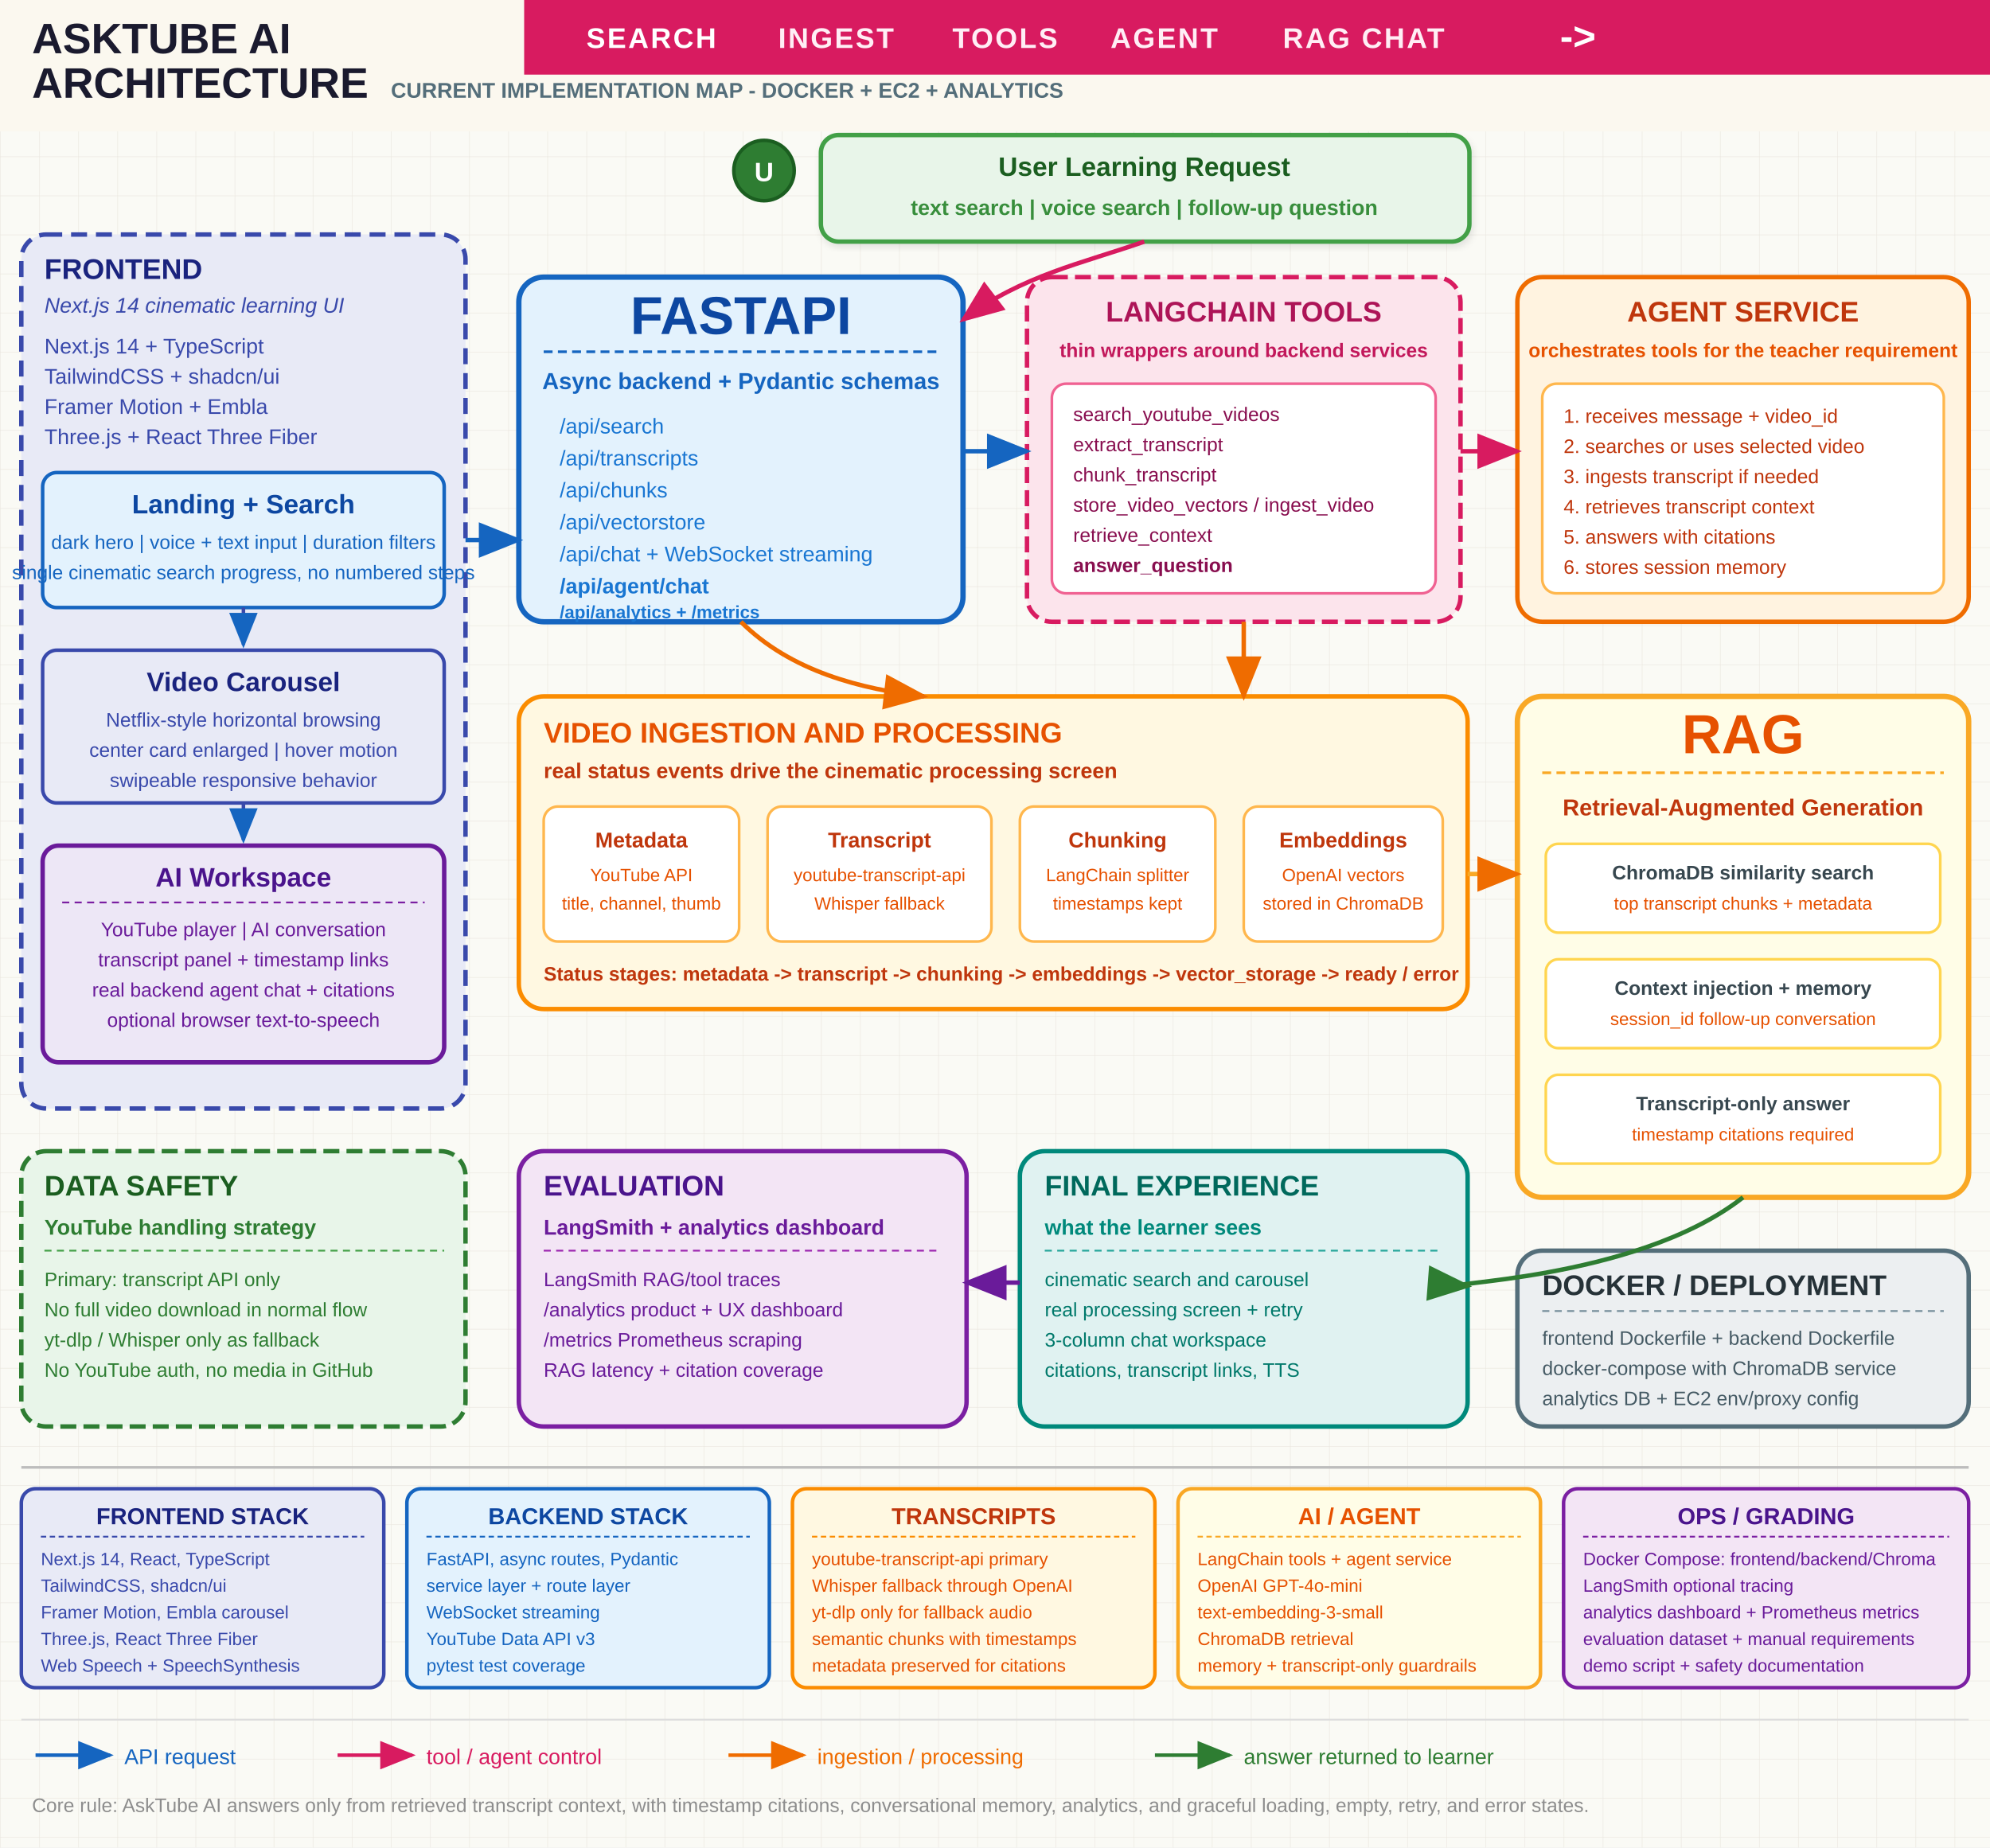
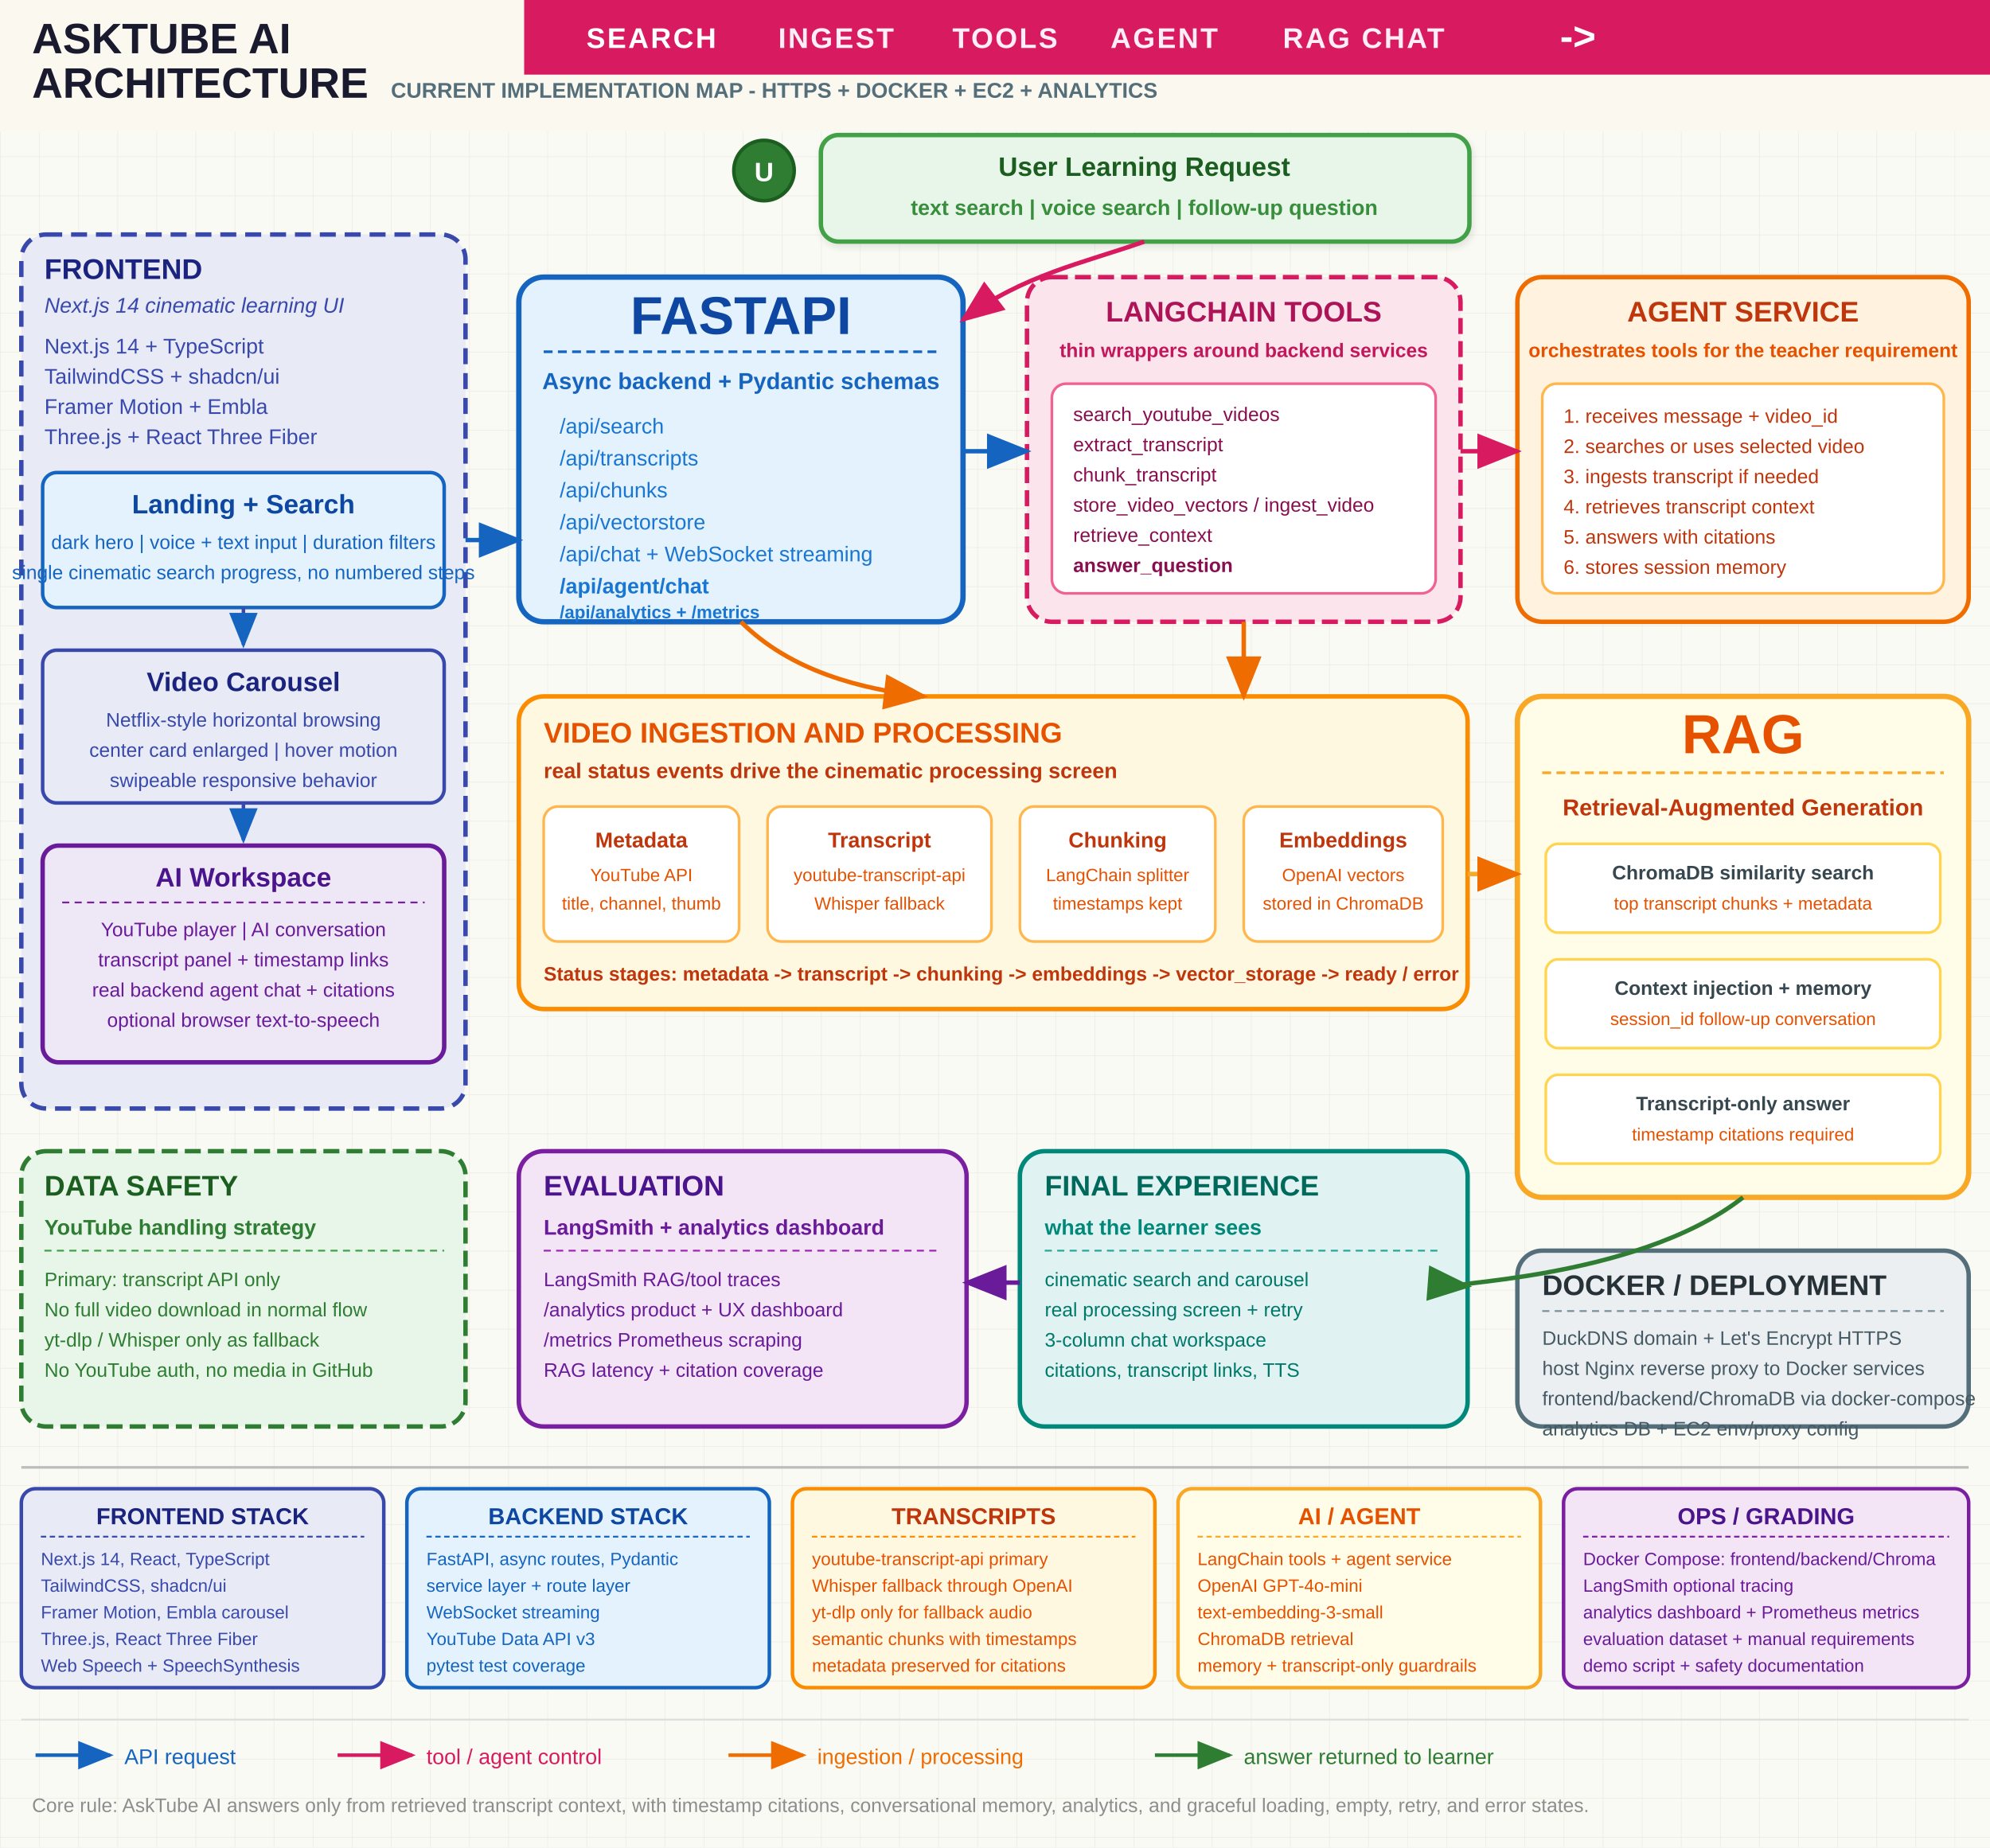
<svg xmlns="http://www.w3.org/2000/svg" width="1120" height="1040" viewBox="0 0 1120 1040" font-family="Arial, Helvetica, sans-serif" role="img" aria-labelledby="title desc">
  <defs>
    <marker id="arrowBlue" markerWidth="10" markerHeight="8" refX="9" refY="4" orient="auto">
      <polygon points="0 0,10 4,0 8" fill="#1565c0" />
    </marker>
    <marker id="arrowPink" markerWidth="10" markerHeight="8" refX="9" refY="4" orient="auto">
      <polygon points="0 0,10 4,0 8" fill="#d81b60" />
    </marker>
    <marker id="arrowOrange" markerWidth="10" markerHeight="8" refX="9" refY="4" orient="auto">
      <polygon points="0 0,10 4,0 8" fill="#ef6c00" />
    </marker>
    <marker id="arrowGreen" markerWidth="10" markerHeight="8" refX="9" refY="4" orient="auto">
      <polygon points="0 0,10 4,0 8" fill="#2e7d32" />
    </marker>
    <marker id="arrowPurple" markerWidth="10" markerHeight="8" refX="9" refY="4" orient="auto">
      <polygon points="0 0,10 4,0 8" fill="#6a1b9a" />
    </marker>
    <pattern id="grid" width="22" height="22" patternUnits="userSpaceOnUse">
      <path d="M22 0L0 0 0 22" fill="none" stroke="#e2ddd5" stroke-width="0.5" />
    </pattern>
    <filter id="paperShadow" x="-10%" y="-10%" width="120%" height="120%">
      <feDropShadow dx="1" dy="2" stdDeviation="2" flood-color="#000000" flood-opacity="0.10" />
    </filter>
  </defs>
  <rect width="1120" height="1040" fill="#fafaf5" />
  <rect width="1120" height="1040" fill="url(#grid)" opacity="0.72" />
  <rect x="0" y="0" width="1120" height="74" fill="#fbf8ef" />
  <rect x="295" y="0" width="825" height="42" fill="#d81b60" />
  <text x="330" y="27" fill="#ffffff" font-size="16" font-weight="800" letter-spacing="1.1">SEARCH</text>
  <text x="438" y="27" fill="#ffeef5" font-size="16" font-weight="800" letter-spacing="1.1">INGEST</text>
  <text x="536" y="27" fill="#ffeef5" font-size="16" font-weight="800" letter-spacing="1.1">TOOLS</text>
  <text x="625" y="27" fill="#ffeef5" font-size="16" font-weight="800" letter-spacing="1.1">AGENT</text>
  <text x="722" y="27" fill="#ffeef5" font-size="16" font-weight="800" letter-spacing="1.1">RAG CHAT</text>
  <text x="878" y="28" fill="#ffffff" font-size="22" font-weight="800">-&gt;</text>
  <text x="18" y="30" fill="#1a1a2e" font-size="24" font-weight="900">ASKTUBE AI</text>
  <text x="18" y="55" fill="#1a1a2e" font-size="24" font-weight="900">ARCHITECTURE</text>
-   <text x="220" y="55" fill="#546e7a" font-size="12" font-weight="700">CURRENT IMPLEMENTATION MAP - DOCKER + EC2 + ANALYTICS</text>
+   <text x="220" y="55" fill="#546e7a" font-size="12" font-weight="700">CURRENT IMPLEMENTATION MAP - HTTPS + DOCKER + EC2 + ANALYTICS</text>
  <circle cx="430" cy="96" r="17" fill="#2e7d32" stroke="#1b5e20" stroke-width="2" />
  <text x="430" y="102" fill="#ffffff" font-size="15" text-anchor="middle" font-weight="800">U</text>
  <rect x="462" y="76" width="365" height="60" rx="10" fill="#e8f5e9" stroke="#43a047" stroke-width="2.5" filter="url(#paperShadow)" />
  <text x="644" y="99" fill="#1b5e20" font-size="15" font-weight="900" text-anchor="middle">User Learning Request</text>
  <text x="644" y="121" fill="#388e3c" font-size="12" font-weight="700" text-anchor="middle">text search | voice search | follow-up question</text>
  <rect x="12" y="132" width="250" height="492" rx="14" fill="#e8eaf6" stroke="#3949ab" stroke-width="2.5" stroke-dasharray="9,5" />
  <text x="25" y="157" fill="#1a237e" font-size="16" font-weight="900">FRONTEND</text>
  <text x="25" y="176" fill="#3949ab" font-size="12" font-style="italic">Next.js 14 cinematic learning UI</text>
  <text x="25" y="199" fill="#3949ab" font-size="12">Next.js 14 + TypeScript</text>
  <text x="25" y="216" fill="#3949ab" font-size="12">TailwindCSS + shadcn/ui</text>
  <text x="25" y="233" fill="#3949ab" font-size="12">Framer Motion + Embla</text>
  <text x="25" y="250" fill="#3949ab" font-size="12">Three.js + React Three Fiber</text>
  <rect x="24" y="266" width="226" height="76" rx="8" fill="#e3f2fd" stroke="#1565c0" stroke-width="2" />
  <text x="137" y="289" fill="#0d47a1" font-size="15" font-weight="900" text-anchor="middle">Landing + Search</text>
  <text x="137" y="309" fill="#1565c0" font-size="11" text-anchor="middle">dark hero | voice + text input | duration filters</text>
  <text x="137" y="326" fill="#1565c0" font-size="11" text-anchor="middle">single cinematic search progress, no numbered steps</text>
  <line x1="137" y1="342" x2="137" y2="363" stroke="#3949ab" stroke-width="2" marker-end="url(#arrowBlue)" />
  <rect x="24" y="366" width="226" height="86" rx="8" fill="#e8eaf6" stroke="#3949ab" stroke-width="2" />
  <text x="137" y="389" fill="#1a237e" font-size="15" font-weight="900" text-anchor="middle">Video Carousel</text>
  <text x="137" y="409" fill="#3949ab" font-size="11" text-anchor="middle">Netflix-style horizontal browsing</text>
  <text x="137" y="426" fill="#3949ab" font-size="11" text-anchor="middle">center card enlarged | hover motion</text>
  <text x="137" y="443" fill="#3949ab" font-size="11" text-anchor="middle">swipeable responsive behavior</text>
  <line x1="137" y1="452" x2="137" y2="473" stroke="#3949ab" stroke-width="2" marker-end="url(#arrowBlue)" />
  <rect x="24" y="476" width="226" height="122" rx="9" fill="#ede7f6" stroke="#6a1b9a" stroke-width="2.5" />
  <text x="137" y="499" fill="#4a148c" font-size="15" font-weight="900" text-anchor="middle">AI Workspace</text>
  <line x1="35" y1="508" x2="239" y2="508" stroke="#7b1fa2" stroke-width="1" stroke-dasharray="4,3" />
  <text x="137" y="527" fill="#6a1b9a" font-size="11" text-anchor="middle">YouTube player | AI conversation</text>
  <text x="137" y="544" fill="#6a1b9a" font-size="11" text-anchor="middle">transcript panel + timestamp links</text>
  <text x="137" y="561" fill="#6a1b9a" font-size="11" text-anchor="middle">real backend agent chat + citations</text>
  <text x="137" y="578" fill="#6a1b9a" font-size="11" text-anchor="middle">optional browser text-to-speech</text>
  <rect x="292" y="156" width="250" height="194" rx="14" fill="#e3f2fd" stroke="#1565c0" stroke-width="3" />
  <text x="417" y="188" fill="#0d47a1" font-size="30" font-weight="900" text-anchor="middle">FASTAPI</text>
  <line x1="306" y1="198" x2="528" y2="198" stroke="#1565c0" stroke-width="1.5" stroke-dasharray="5,3" />
  <text x="417" y="219" fill="#1565c0" font-size="13" font-weight="800" text-anchor="middle">Async backend + Pydantic schemas</text>
  <text x="315" y="244" fill="#1976d2" font-size="12">/api/search</text>
  <text x="315" y="262" fill="#1976d2" font-size="12">/api/transcripts</text>
  <text x="315" y="280" fill="#1976d2" font-size="12">/api/chunks</text>
  <text x="315" y="298" fill="#1976d2" font-size="12">/api/vectorstore</text>
  <text x="315" y="316" fill="#1976d2" font-size="12">/api/chat + WebSocket streaming</text>
  <text x="315" y="334" fill="#1976d2" font-size="12" font-weight="800">/api/agent/chat</text>
  <text x="315" y="348" fill="#1976d2" font-size="10" font-weight="800">/api/analytics + /metrics</text>
  <rect x="578" y="156" width="244" height="194" rx="14" fill="#fce4ec" stroke="#d81b60" stroke-width="2.5" stroke-dasharray="9,4" />
  <text x="700" y="181" fill="#ad1457" font-size="16" font-weight="900" text-anchor="middle">LANGCHAIN TOOLS</text>
  <text x="700" y="201" fill="#c2185b" font-size="11" font-weight="700" text-anchor="middle">thin wrappers around backend services</text>
  <rect x="592" y="216" width="216" height="118" rx="8" fill="#ffffff" stroke="#f06292" stroke-width="1.5" />
  <text x="604" y="237" fill="#880e4f" font-size="11">search_youtube_videos</text>
  <text x="604" y="254" fill="#880e4f" font-size="11">extract_transcript</text>
  <text x="604" y="271" fill="#880e4f" font-size="11">chunk_transcript</text>
  <text x="604" y="288" fill="#880e4f" font-size="11">store_video_vectors / ingest_video</text>
  <text x="604" y="305" fill="#880e4f" font-size="11">retrieve_context</text>
  <text x="604" y="322" fill="#880e4f" font-size="11" font-weight="800">answer_question</text>
  <rect x="854" y="156" width="254" height="194" rx="14" fill="#fff3e0" stroke="#ef6c00" stroke-width="2.5" />
  <text x="981" y="181" fill="#bf360c" font-size="16" font-weight="900" text-anchor="middle">AGENT SERVICE</text>
  <text x="981" y="201" fill="#e65100" font-size="11" font-weight="700" text-anchor="middle">orchestrates tools for the teacher requirement</text>
  <rect x="868" y="216" width="226" height="118" rx="8" fill="#ffffff" stroke="#ffb74d" stroke-width="1.5" />
  <text x="880" y="238" fill="#bf360c" font-size="11">1. receives message + video_id</text>
  <text x="880" y="255" fill="#bf360c" font-size="11">2. searches or uses selected video</text>
  <text x="880" y="272" fill="#bf360c" font-size="11">3. ingests transcript if needed</text>
  <text x="880" y="289" fill="#bf360c" font-size="11">4. retrieves transcript context</text>
  <text x="880" y="306" fill="#bf360c" font-size="11">5. answers with citations</text>
  <text x="880" y="323" fill="#bf360c" font-size="11">6. stores session memory</text>
  <rect x="292" y="392" width="534" height="176" rx="14" fill="#fff8e1" stroke="#fb8c00" stroke-width="2.5" />
  <text x="306" y="418" fill="#e65100" font-size="16" font-weight="900">VIDEO INGESTION AND PROCESSING</text>
  <text x="306" y="438" fill="#bf360c" font-size="12" font-weight="700">real status events drive the cinematic processing screen</text>
  <rect x="306" y="454" width="110" height="76" rx="8" fill="#ffffff" stroke="#ffb74d" stroke-width="1.5" />
  <text x="361" y="477" fill="#bf360c" font-size="12" font-weight="900" text-anchor="middle">Metadata</text>
  <text x="361" y="496" fill="#e65100" font-size="10" text-anchor="middle">YouTube API</text>
  <text x="361" y="512" fill="#e65100" font-size="10" text-anchor="middle">title, channel, thumb</text>
  <rect x="432" y="454" width="126" height="76" rx="8" fill="#ffffff" stroke="#ffb74d" stroke-width="1.5" />
  <text x="495" y="477" fill="#bf360c" font-size="12" font-weight="900" text-anchor="middle">Transcript</text>
  <text x="495" y="496" fill="#e65100" font-size="10" text-anchor="middle">youtube-transcript-api</text>
  <text x="495" y="512" fill="#e65100" font-size="10" text-anchor="middle">Whisper fallback</text>
  <rect x="574" y="454" width="110" height="76" rx="8" fill="#ffffff" stroke="#ffb74d" stroke-width="1.5" />
  <text x="629" y="477" fill="#bf360c" font-size="12" font-weight="900" text-anchor="middle">Chunking</text>
  <text x="629" y="496" fill="#e65100" font-size="10" text-anchor="middle">LangChain splitter</text>
  <text x="629" y="512" fill="#e65100" font-size="10" text-anchor="middle">timestamps kept</text>
  <rect x="700" y="454" width="112" height="76" rx="8" fill="#ffffff" stroke="#ffb74d" stroke-width="1.5" />
  <text x="756" y="477" fill="#bf360c" font-size="12" font-weight="900" text-anchor="middle">Embeddings</text>
  <text x="756" y="496" fill="#e65100" font-size="10" text-anchor="middle">OpenAI vectors</text>
  <text x="756" y="512" fill="#e65100" font-size="10" text-anchor="middle">stored in ChromaDB</text>
  <text x="306" y="552" fill="#bf360c" font-size="11" font-weight="700">Status stages: metadata -&gt; transcript -&gt; chunking -&gt; embeddings -&gt; vector_storage -&gt; ready / error</text>
  <rect x="854" y="392" width="254" height="282" rx="14" fill="#fffde7" stroke="#f9a825" stroke-width="3" />
  <text x="981" y="424" fill="#e65100" font-size="31" font-weight="900" text-anchor="middle">RAG</text>
  <line x1="868" y1="435" x2="1094" y2="435" stroke="#f9a825" stroke-width="1.5" stroke-dasharray="5,3" />
  <text x="981" y="459" fill="#bf360c" font-size="13" font-weight="900" text-anchor="middle">Retrieval-Augmented Generation</text>
  <rect x="870" y="475" width="222" height="50" rx="7" fill="#ffffff" stroke="#ffd54f" stroke-width="1.5" />
  <text x="981" y="495" fill="#37474f" font-size="11" font-weight="800" text-anchor="middle">ChromaDB similarity search</text>
  <text x="981" y="512" fill="#e65100" font-size="10" text-anchor="middle">top transcript chunks + metadata</text>
  <rect x="870" y="540" width="222" height="50" rx="7" fill="#ffffff" stroke="#ffd54f" stroke-width="1.5" />
  <text x="981" y="560" fill="#37474f" font-size="11" font-weight="800" text-anchor="middle">Context injection + memory</text>
  <text x="981" y="577" fill="#e65100" font-size="10" text-anchor="middle">session_id follow-up conversation</text>
  <rect x="870" y="605" width="222" height="50" rx="7" fill="#ffffff" stroke="#ffd54f" stroke-width="1.5" />
  <text x="981" y="625" fill="#37474f" font-size="11" font-weight="800" text-anchor="middle">Transcript-only answer</text>
  <text x="981" y="642" fill="#e65100" font-size="10" text-anchor="middle">timestamp citations required</text>
  <rect x="12" y="648" width="250" height="155" rx="14" fill="#e8f5e9" stroke="#2e7d32" stroke-width="2.5" stroke-dasharray="9,4" />
  <text x="25" y="673" fill="#1b5e20" font-size="16" font-weight="900">DATA SAFETY</text>
  <text x="25" y="695" fill="#2e7d32" font-size="12" font-weight="800">YouTube handling strategy</text>
  <line x1="25" y1="704" x2="250" y2="704" stroke="#43a047" stroke-width="1" stroke-dasharray="4,3" />
  <text x="25" y="724" fill="#2e7d32" font-size="11">Primary: transcript API only</text>
  <text x="25" y="741" fill="#2e7d32" font-size="11">No full video download in normal flow</text>
  <text x="25" y="758" fill="#2e7d32" font-size="11">yt-dlp / Whisper only as fallback</text>
  <text x="25" y="775" fill="#2e7d32" font-size="11">No YouTube auth, no media in GitHub</text>
  <rect x="292" y="648" width="252" height="155" rx="14" fill="#f3e5f5" stroke="#7b1fa2" stroke-width="2.5" />
  <text x="306" y="673" fill="#4a148c" font-size="16" font-weight="900">EVALUATION</text>
  <text x="306" y="695" fill="#6a1b9a" font-size="12" font-weight="800">LangSmith + analytics dashboard</text>
  <line x1="306" y1="704" x2="530" y2="704" stroke="#9c27b0" stroke-width="1" stroke-dasharray="4,3" />
  <text x="306" y="724" fill="#6a1b9a" font-size="11">LangSmith RAG/tool traces</text>
  <text x="306" y="741" fill="#6a1b9a" font-size="11">/analytics product + UX dashboard</text>
  <text x="306" y="758" fill="#6a1b9a" font-size="11">/metrics Prometheus scraping</text>
  <text x="306" y="775" fill="#6a1b9a" font-size="11">RAG latency + citation coverage</text>
  <rect x="574" y="648" width="252" height="155" rx="14" fill="#e0f2f1" stroke="#00897b" stroke-width="2.5" />
  <text x="588" y="673" fill="#00695c" font-size="16" font-weight="900">FINAL EXPERIENCE</text>
  <text x="588" y="695" fill="#00897b" font-size="12" font-weight="800">what the learner sees</text>
  <line x1="588" y1="704" x2="812" y2="704" stroke="#26a69a" stroke-width="1" stroke-dasharray="4,3" />
  <text x="588" y="724" fill="#00796b" font-size="11">cinematic search and carousel</text>
  <text x="588" y="741" fill="#00796b" font-size="11">real processing screen + retry</text>
  <text x="588" y="758" fill="#00796b" font-size="11">3-column chat workspace</text>
  <text x="588" y="775" fill="#00796b" font-size="11">citations, transcript links, TTS</text>
  <rect x="854" y="704" width="254" height="99" rx="14" fill="#eceff1" stroke="#546e7a" stroke-width="2.5" />
  <text x="868" y="729" fill="#263238" font-size="16" font-weight="900">DOCKER / DEPLOYMENT</text>
  <line x1="868" y1="738" x2="1094" y2="738" stroke="#78909c" stroke-width="1" stroke-dasharray="4,3" />
-   <text x="868" y="757" fill="#455a64" font-size="11">frontend Dockerfile + backend Dockerfile</text>
-   <text x="868" y="774" fill="#455a64" font-size="11">docker-compose with ChromaDB service</text>
-   <text x="868" y="791" fill="#455a64" font-size="11">analytics DB + EC2 env/proxy config</text>
+   <text x="868" y="757" fill="#455a64" font-size="11">DuckDNS domain + Let's Encrypt HTTPS</text>
+   <text x="868" y="774" fill="#455a64" font-size="11">host Nginx reverse proxy to Docker services</text>
+   <text x="868" y="791" fill="#455a64" font-size="11">frontend/backend/ChromaDB via docker-compose</text>
+   <text x="868" y="808" fill="#455a64" font-size="11">analytics DB + EC2 env/proxy config</text>
  <path d="M 644 136 C 610 148, 575 155, 542 180" stroke="#d81b60" stroke-width="2.5" fill="none" marker-end="url(#arrowPink)" />
  <path d="M 262 304 C 276 304, 280 304, 292 304" stroke="#1565c0" stroke-width="2.5" fill="none" marker-end="url(#arrowBlue)" />
  <path d="M 542 254 C 558 254, 564 254, 578 254" stroke="#1565c0" stroke-width="2.5" fill="none" marker-end="url(#arrowBlue)" />
  <path d="M 822 254 C 838 254, 842 254, 854 254" stroke="#d81b60" stroke-width="2.5" fill="none" marker-end="url(#arrowPink)" />
  <path d="M 417 350 C 445 378, 485 388, 520 392" stroke="#ef6c00" stroke-width="2.5" fill="none" marker-end="url(#arrowOrange)" />
  <path d="M 826 492 C 838 492, 842 492, 854 492" stroke="#f9a825" stroke-width="2.5" fill="none" marker-end="url(#arrowOrange)" />
  <path d="M 981 674 C 920 722, 800 722, 826 724" stroke="#2e7d32" stroke-width="2.5" fill="none" marker-end="url(#arrowGreen)" />
  <path d="M 574 722 C 560 722, 556 722, 544 722" stroke="#6a1b9a" stroke-width="2.5" fill="none" marker-end="url(#arrowPurple)" />
  <path d="M 700 350 C 700 376, 700 388, 700 392" stroke="#ef6c00" stroke-width="2.5" fill="none" marker-end="url(#arrowOrange)" />
  <line x1="12" y1="826" x2="1108" y2="826" stroke="#bdbdbd" stroke-width="1.5" />
  <rect x="12" y="838" width="204" height="112" rx="8" fill="#e8eaf6" stroke="#3949ab" stroke-width="2" />
  <text x="114" y="858" fill="#1a237e" font-size="13" font-weight="900" text-anchor="middle">FRONTEND STACK</text>
  <line x1="23" y1="865" x2="205" y2="865" stroke="#3949ab" stroke-width="1" stroke-dasharray="3,2" />
  <text x="23" y="881" fill="#3949ab" font-size="10">Next.js 14, React, TypeScript</text>
  <text x="23" y="896" fill="#3949ab" font-size="10">TailwindCSS, shadcn/ui</text>
  <text x="23" y="911" fill="#3949ab" font-size="10">Framer Motion, Embla carousel</text>
  <text x="23" y="926" fill="#3949ab" font-size="10">Three.js, React Three Fiber</text>
  <text x="23" y="941" fill="#3949ab" font-size="10">Web Speech + SpeechSynthesis</text>
  <rect x="229" y="838" width="204" height="112" rx="8" fill="#e3f2fd" stroke="#1565c0" stroke-width="2" />
  <text x="331" y="858" fill="#0d47a1" font-size="13" font-weight="900" text-anchor="middle">BACKEND STACK</text>
  <line x1="240" y1="865" x2="422" y2="865" stroke="#1565c0" stroke-width="1" stroke-dasharray="3,2" />
  <text x="240" y="881" fill="#1565c0" font-size="10">FastAPI, async routes, Pydantic</text>
  <text x="240" y="896" fill="#1565c0" font-size="10">service layer + route layer</text>
  <text x="240" y="911" fill="#1565c0" font-size="10">WebSocket streaming</text>
  <text x="240" y="926" fill="#1565c0" font-size="10">YouTube Data API v3</text>
  <text x="240" y="941" fill="#1565c0" font-size="10">pytest test coverage</text>
  <rect x="446" y="838" width="204" height="112" rx="8" fill="#fff8e1" stroke="#fb8c00" stroke-width="2" />
  <text x="548" y="858" fill="#bf360c" font-size="13" font-weight="900" text-anchor="middle">TRANSCRIPTS</text>
  <line x1="457" y1="865" x2="639" y2="865" stroke="#fb8c00" stroke-width="1" stroke-dasharray="3,2" />
  <text x="457" y="881" fill="#e65100" font-size="10">youtube-transcript-api primary</text>
  <text x="457" y="896" fill="#e65100" font-size="10">Whisper fallback through OpenAI</text>
  <text x="457" y="911" fill="#e65100" font-size="10">yt-dlp only for fallback audio</text>
  <text x="457" y="926" fill="#e65100" font-size="10">semantic chunks with timestamps</text>
  <text x="457" y="941" fill="#e65100" font-size="10">metadata preserved for citations</text>
  <rect x="663" y="838" width="204" height="112" rx="8" fill="#fffde7" stroke="#f9a825" stroke-width="2" />
  <text x="765" y="858" fill="#e65100" font-size="13" font-weight="900" text-anchor="middle">AI / AGENT</text>
  <line x1="674" y1="865" x2="856" y2="865" stroke="#f9a825" stroke-width="1" stroke-dasharray="3,2" />
  <text x="674" y="881" fill="#e65100" font-size="10">LangChain tools + agent service</text>
  <text x="674" y="896" fill="#e65100" font-size="10">OpenAI GPT-4o-mini</text>
  <text x="674" y="911" fill="#e65100" font-size="10">text-embedding-3-small</text>
  <text x="674" y="926" fill="#e65100" font-size="10">ChromaDB retrieval</text>
  <text x="674" y="941" fill="#e65100" font-size="10">memory + transcript-only guardrails</text>
  <rect x="880" y="838" width="228" height="112" rx="8" fill="#f3e5f5" stroke="#7b1fa2" stroke-width="2" />
  <text x="994" y="858" fill="#4a148c" font-size="13" font-weight="900" text-anchor="middle">OPS / GRADING</text>
  <line x1="891" y1="865" x2="1097" y2="865" stroke="#7b1fa2" stroke-width="1" stroke-dasharray="3,2" />
  <text x="891" y="881" fill="#6a1b9a" font-size="10">Docker Compose: frontend/backend/Chroma</text>
  <text x="891" y="896" fill="#6a1b9a" font-size="10">LangSmith optional tracing</text>
  <text x="891" y="911" fill="#6a1b9a" font-size="10">analytics dashboard + Prometheus metrics</text>
  <text x="891" y="926" fill="#6a1b9a" font-size="10">evaluation dataset + manual requirements</text>
  <text x="891" y="941" fill="#6a1b9a" font-size="10">demo script + safety documentation</text>
  <line x1="12" y1="968" x2="1108" y2="968" stroke="#dddddd" stroke-width="1" />
  <line x1="20" y1="988" x2="62" y2="988" stroke="#1565c0" stroke-width="2" marker-end="url(#arrowBlue)" />
  <text x="70" y="993" fill="#1565c0" font-size="12">API request</text>
  <line x1="190" y1="988" x2="232" y2="988" stroke="#d81b60" stroke-width="2" marker-end="url(#arrowPink)" />
  <text x="240" y="993" fill="#d81b60" font-size="12">tool / agent control</text>
  <line x1="410" y1="988" x2="452" y2="988" stroke="#ef6c00" stroke-width="2" marker-end="url(#arrowOrange)" />
  <text x="460" y="993" fill="#ef6c00" font-size="12">ingestion / processing</text>
  <line x1="650" y1="988" x2="692" y2="988" stroke="#2e7d32" stroke-width="2" marker-end="url(#arrowGreen)" />
  <text x="700" y="993" fill="#2e7d32" font-size="12">answer returned to learner</text>
  <text x="18" y="1020" fill="#8d8d8d" font-size="11">
Core rule: AskTube AI answers only from retrieved transcript context, with timestamp citations, conversational memory, analytics, and graceful loading, empty, retry, and error states.
</text>
</svg>
